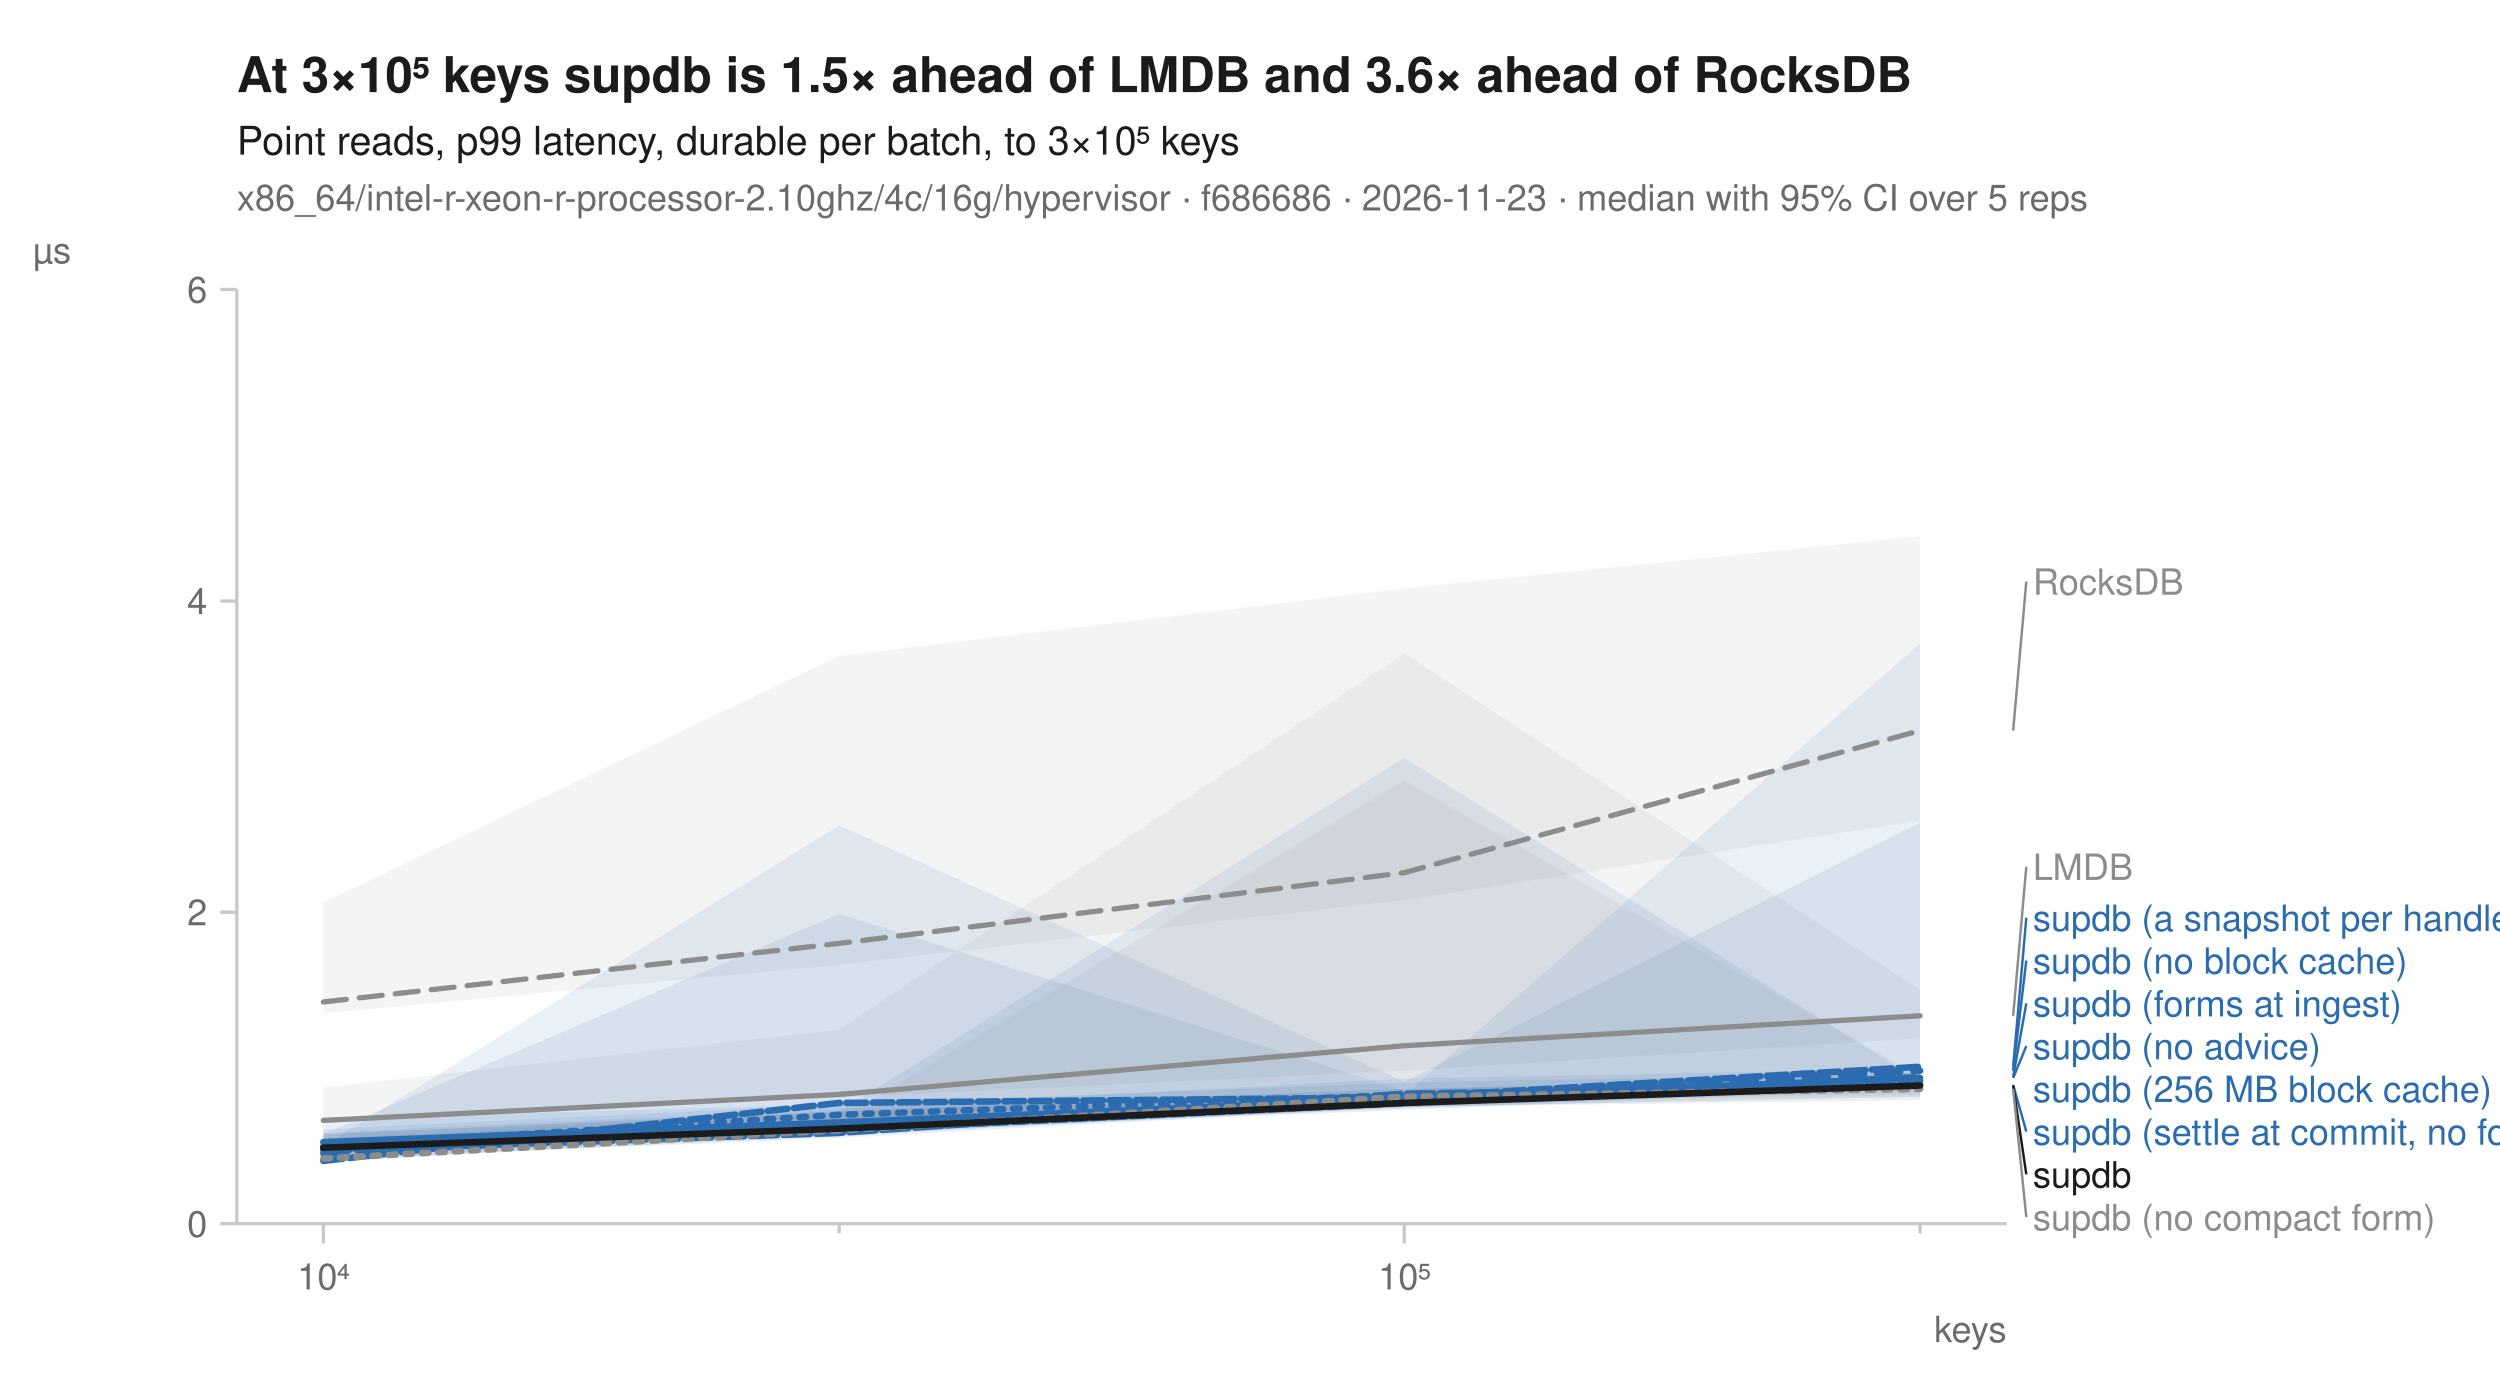
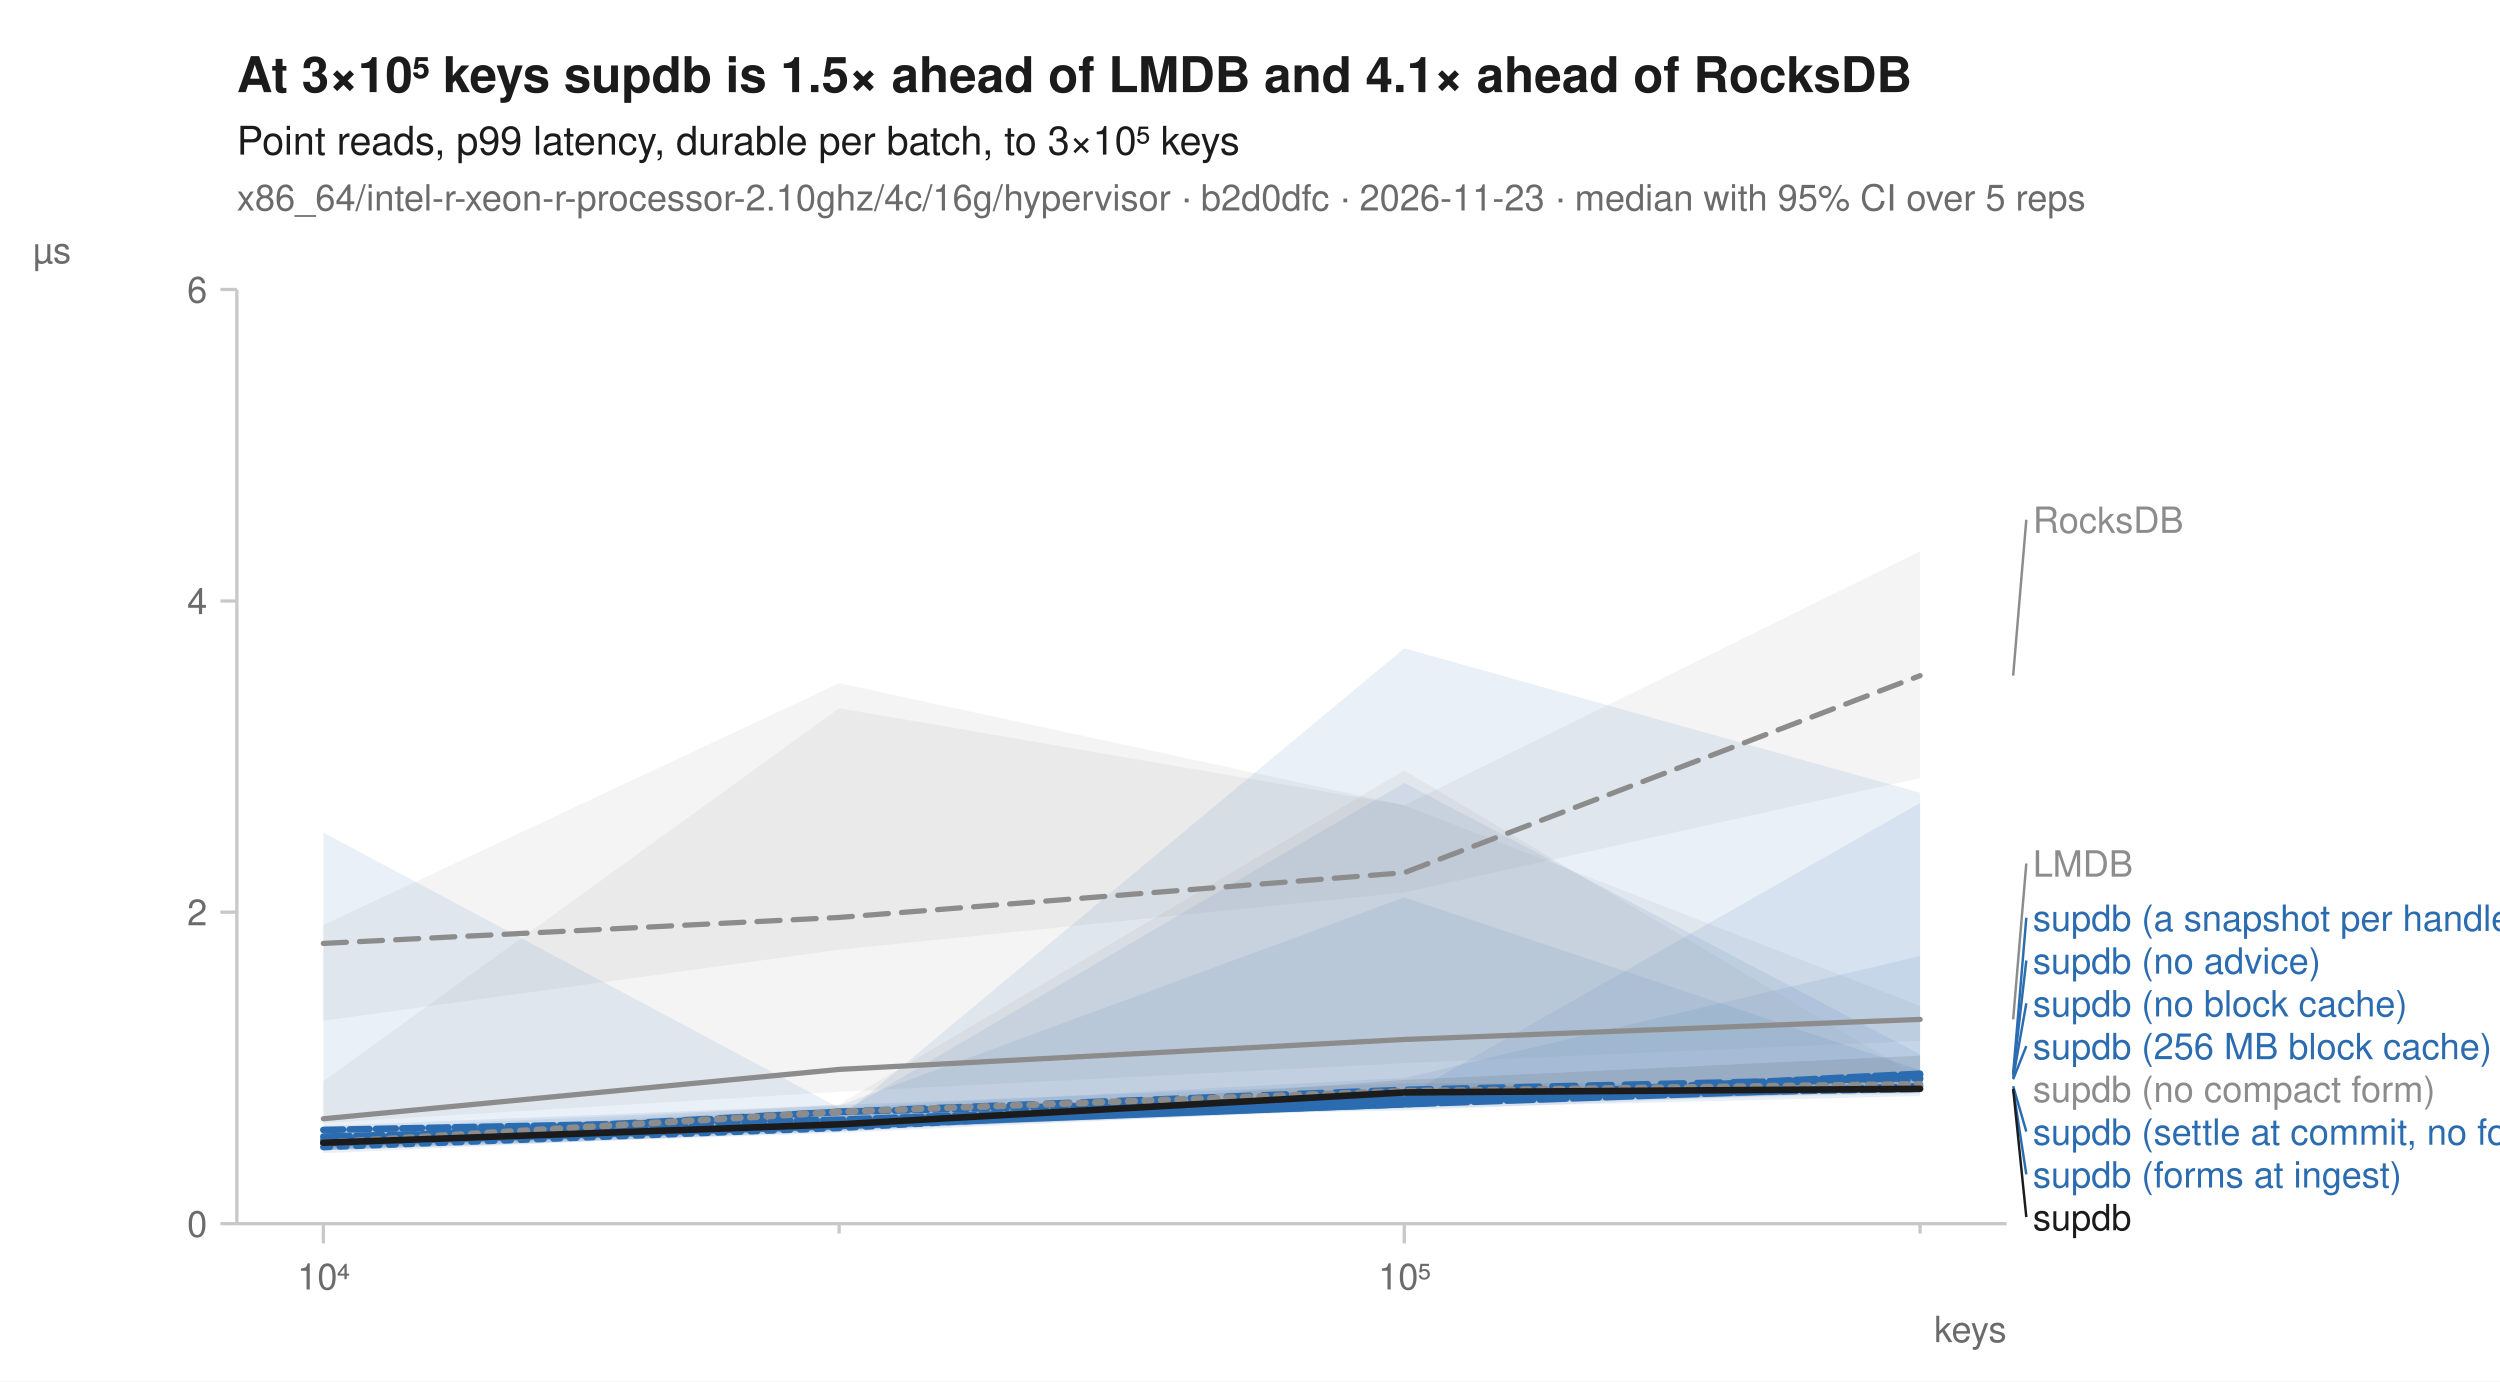
<svg xmlns="http://www.w3.org/2000/svg" width="760" height="420" viewBox="0 0 760 420" font-family="-apple-system, BlinkMacSystemFont, 'Segoe UI', Helvetica, Arial, sans-serif" fill="#1b1b1b">
  <rect width="760" height="420" fill="white" />
-   <text x="72" y="28" font-size="15" font-weight="600">At 3×10⁵ keys supdb is 1.5× ahead of LMDB and 3.6× ahead of RocksDB</text>
+   <text x="72" y="28" font-size="15" font-weight="600">At 3×10⁵ keys supdb is 1.5× ahead of LMDB and 4.1× ahead of RocksDB</text>
  <text x="72" y="47" font-size="12">Point reads, p99 latency, durable per batch, to 3×10⁵ keys</text>
-   <text x="72" y="64" font-size="11" fill="#6b6b6b">x86_64/intel-r-xeon-r-processor-2.10ghz/4c/16g/hypervisor · f686686 · 2026-11-23 · median with 95% CI over 5 reps</text>
+   <text x="72" y="64" font-size="11" fill="#6b6b6b">x86_64/intel-r-xeon-r-processor-2.10ghz/4c/16g/hypervisor · b2d0dfc · 2026-11-23 · median with 95% CI over 5 reps</text>
  <line x1="72" y1="372" x2="610" y2="372" stroke="#c8c8c8" stroke-width="1" />
  <line x1="72" y1="88" x2="72" y2="372" stroke="#c8c8c8" stroke-width="1" />
  <line x1="98.3" y1="372" x2="98.3" y2="378" stroke="#c8c8c8" stroke-width="1" />
  <text x="98.3" y="392" font-size="11" text-anchor="middle" fill="#6b6b6b">10⁴</text>
  <line x1="255.1" y1="372" x2="255.1" y2="375" stroke="#c8c8c8" stroke-width="1" />
  <line x1="426.9" y1="372" x2="426.9" y2="378" stroke="#c8c8c8" stroke-width="1" />
  <text x="426.9" y="392" font-size="11" text-anchor="middle" fill="#6b6b6b">10⁵</text>
  <line x1="583.7" y1="372" x2="583.7" y2="375" stroke="#c8c8c8" stroke-width="1" />
  <text x="610" y="408" font-size="11" text-anchor="end" fill="#6b6b6b">keys</text>
  <line x1="67" y1="372.0" x2="72" y2="372.0" stroke="#c8c8c8" stroke-width="1" />
  <text x="63" y="376.0" font-size="11" text-anchor="end" fill="#6b6b6b">0</text>
  <line x1="67" y1="277.3" x2="72" y2="277.3" stroke="#c8c8c8" stroke-width="1" />
  <text x="63" y="281.3" font-size="11" text-anchor="end" fill="#6b6b6b">2</text>
  <line x1="67" y1="182.7" x2="72" y2="182.7" stroke="#c8c8c8" stroke-width="1" />
  <text x="63" y="186.7" font-size="11" text-anchor="end" fill="#6b6b6b">4</text>
  <line x1="67" y1="88.0" x2="72" y2="88.0" stroke="#c8c8c8" stroke-width="1" />
  <text x="63" y="92.0" font-size="11" text-anchor="end" fill="#6b6b6b">6</text>
  <text x="10" y="80" font-size="11" text-anchor="start" fill="#6b6b6b">µs</text>
-   <path d="M98.3,274.4 L255.1,199.4 L426.9,178.9 L583.7,163.0 L583.7,249.4 L426.9,273.6 L255.1,293.3 L98.3,308.1 Z" fill="#8c8c8c" fill-opacity="0.10" />
-   <path d="M98.3,330.6 L255.1,313.0 L426.9,198.6 L583.7,300.9 L583.7,315.6 L426.9,325.5 L255.1,333.6 L98.3,341.4 Z" fill="#8c8c8c" fill-opacity="0.10" />
-   <path d="M98.3,343.3 L255.1,335.7 L426.9,329.1 L583.7,326.2 L583.7,331.0 L426.9,335.7 L255.1,345.4 L98.3,352.5 Z" fill="#2b6cb0" fill-opacity="0.10" />
-   <path d="M98.3,340.1 L255.1,335.7 L426.9,333.0 L583.7,195.6 L583.7,330.6 L426.9,337.0 L255.1,344.0 L98.3,351.3 Z" fill="#2b6cb0" fill-opacity="0.10" />
-   <path d="M98.3,344.8 L255.1,277.8 L426.9,331.5 L583.7,325.9 L583.7,331.0 L426.9,337.4 L255.1,344.4 L98.3,349.7 Z" fill="#2b6cb0" fill-opacity="0.10" />
-   <path d="M98.3,348.4 L255.1,250.9 L426.9,328.9 L583.7,250.1 L583.7,332.3 L426.9,334.6 L255.1,343.6 L98.3,353.4 Z" fill="#2b6cb0" fill-opacity="0.10" />
-   <path d="M98.3,346.1 L255.1,338.0 L426.9,230.4 L583.7,328.7 L583.7,334.4 L426.9,336.5 L255.1,345.9 L98.3,352.4 Z" fill="#2b6cb0" fill-opacity="0.10" />
-   <path d="M98.3,344.4 L255.1,337.0 L426.9,327.9 L583.7,324.9 L583.7,330.4 L426.9,336.5 L255.1,345.0 L98.3,349.9 Z" fill="#2b6cb0" fill-opacity="0.10" />
-   <path d="M98.3,346.7 L255.1,340.2 L426.9,237.2 L583.7,327.4 L583.7,332.9 L426.9,334.9 L255.1,344.8 L98.3,353.2 Z" fill="#8c8c8c" fill-opacity="0.10" />
-   <path d="M98.3,344.8 L255.1,337.8 L426.9,331.0 L583.7,327.6 L583.7,333.4 L426.9,336.5 L255.1,344.4 L98.3,351.1 Z" fill="#1b1b1b" fill-opacity="0.10" />
-   <path d="M98.3,304.6 L255.1,286.8 L426.9,265.3 L583.7,222.1 " fill="none" stroke="#8c8c8c" stroke-width="1.6" stroke-linejoin="round" stroke-linecap="round" stroke-dasharray="7,4" />
-   <path d="M98.3,340.6 L255.1,332.7 L426.9,317.9 L583.7,308.8 " fill="none" stroke="#8c8c8c" stroke-width="1.6" stroke-linejoin="round" stroke-linecap="round" />
-   <path d="M98.3,348.5 L255.1,338.9 L426.9,332.9 L583.7,328.7 " fill="none" stroke="#2b6cb0" stroke-width="2" stroke-linejoin="round" stroke-linecap="round" stroke-dasharray="2,3" />
-   <path d="M98.3,350.7 L255.1,342.5 L426.9,335.1 L583.7,325.5 " fill="none" stroke="#2b6cb0" stroke-width="2" stroke-linejoin="round" stroke-linecap="round" stroke-dasharray="7,4" />
-   <path d="M98.3,347.2 L255.1,341.2 L426.9,334.0 L583.7,327.7 " fill="none" stroke="#2b6cb0" stroke-width="2" stroke-linejoin="round" stroke-linecap="round" />
-   <path d="M98.3,352.9 L255.1,335.3 L426.9,333.6 L583.7,324.3 " fill="none" stroke="#2b6cb0" stroke-width="2" stroke-linejoin="round" stroke-linecap="round" stroke-dasharray="6,2" />
-   <path d="M98.3,349.8 L255.1,344.4 L426.9,332.5 L583.7,329.8 " fill="none" stroke="#2b6cb0" stroke-width="2" stroke-linejoin="round" stroke-linecap="round" stroke-dasharray="8,2" />
-   <path d="M98.3,349.2 L255.1,343.6 L426.9,335.3 L583.7,327.4 " fill="none" stroke="#2b6cb0" stroke-width="2" stroke-linejoin="round" stroke-linecap="round" stroke-dasharray="4,2" />
-   <path d="M98.3,352.2 L255.1,343.6 L426.9,333.4 L583.7,331.0 " fill="none" stroke="#8c8c8c" stroke-width="2" stroke-linejoin="round" stroke-linecap="round" stroke-dasharray="2,3" />
-   <path d="M98.3,348.9 L255.1,343.1 L426.9,335.3 L583.7,330.0 " fill="none" stroke="#1b1b1b" stroke-width="2" stroke-linejoin="round" stroke-linecap="round" />
-   <line x1="612.0" y1="222.1" x2="616.0" y2="176.8" stroke="#8c8c8c" stroke-width="0.75" />
-   <text x="618.0" y="180.8" font-size="11" fill="#8c8c8c">RocksDB</text>
-   <line x1="612.0" y1="308.8" x2="616.0" y2="263.5" stroke="#8c8c8c" stroke-width="0.75" />
-   <text x="618.0" y="267.5" font-size="11" fill="#8c8c8c">LMDB</text>
-   <line x1="612.0" y1="324.3" x2="616.0" y2="279.0" stroke="#2b6cb0" stroke-width="0.75" />
+   <path d="M98.3,281.2 L255.1,207.7 L426.9,244.8 L583.7,167.6 L583.7,236.5 L426.9,271.3 L255.1,288.7 L98.3,310.3 Z" fill="#8c8c8c" fill-opacity="0.10" />
+   <path d="M98.3,328.7 L255.1,215.3 L426.9,244.8 L583.7,305.8 L583.7,316.4 L426.9,323.2 L255.1,331.9 L98.3,341.4 Z" fill="#8c8c8c" fill-opacity="0.10" />
+   <path d="M98.3,343.3 L255.1,338.7 L426.9,238.0 L583.7,320.5 L583.7,331.2 L426.9,335.7 L255.1,344.0 L98.3,349.8 Z" fill="#2b6cb0" fill-opacity="0.10" />
+   <path d="M98.3,345.2 L255.1,336.8 L426.9,327.7 L583.7,290.6 L583.7,329.6 L426.9,332.5 L255.1,341.6 L98.3,348.5 Z" fill="#2b6cb0" fill-opacity="0.10" />
+   <path d="M98.3,346.7 L255.1,340.1 L426.9,197.1 L583.7,241.0 L583.7,329.6 L426.9,336.5 L255.1,344.4 L98.3,349.7 Z" fill="#2b6cb0" fill-opacity="0.10" />
+   <path d="M98.3,253.1 L255.1,336.8 L426.9,333.4 L583.7,244.1 L583.7,332.3 L426.9,334.9 L255.1,343.8 L98.3,349.7 Z" fill="#2b6cb0" fill-opacity="0.10" />
+   <path d="M98.3,342.3 L255.1,335.9 L426.9,329.3 L583.7,329.4 L583.7,333.2 L426.9,337.0 L255.1,343.6 L98.3,350.6 Z" fill="#2b6cb0" fill-opacity="0.10" />
+   <path d="M98.3,343.3 L255.1,336.1 L426.9,272.8 L583.7,325.3 L583.7,331.3 L426.9,337.6 L255.1,340.2 L98.3,349.7 Z" fill="#2b6cb0" fill-opacity="0.10" />
+   <path d="M98.3,345.4 L255.1,335.7 L426.9,234.2 L583.7,327.7 L583.7,332.5 L426.9,335.7 L255.1,342.7 L98.3,349.6 Z" fill="#8c8c8c" fill-opacity="0.10" />
+   <path d="M98.3,346.3 L255.1,340.6 L426.9,328.3 L583.7,320.9 L583.7,331.5 L426.9,336.6 L255.1,343.3 L98.3,349.3 Z" fill="#1b1b1b" fill-opacity="0.10" />
+   <path d="M98.3,286.8 L255.1,278.9 L426.9,265.3 L583.7,205.4 " fill="none" stroke="#8c8c8c" stroke-width="1.6" stroke-linejoin="round" stroke-linecap="round" stroke-dasharray="7,4" />
+   <path d="M98.3,340.1 L255.1,325.1 L426.9,316.0 L583.7,309.9 " fill="none" stroke="#8c8c8c" stroke-width="1.6" stroke-linejoin="round" stroke-linecap="round" />
+   <path d="M98.3,348.7 L255.1,342.9 L426.9,333.6 L583.7,328.1 " fill="none" stroke="#2b6cb0" stroke-width="2" stroke-linejoin="round" stroke-linecap="round" stroke-dasharray="2,3" />
+   <path d="M98.3,346.5 L255.1,338.0 L426.9,331.3 L583.7,327.7 " fill="none" stroke="#2b6cb0" stroke-width="2" stroke-linejoin="round" stroke-linecap="round" stroke-dasharray="7,4" />
+   <path d="M98.3,347.6 L255.1,342.3 L426.9,335.7 L583.7,326.8 " fill="none" stroke="#2b6cb0" stroke-width="2" stroke-linejoin="round" stroke-linecap="round" />
+   <path d="M98.3,343.5 L255.1,340.4 L426.9,334.4 L583.7,326.4 " fill="none" stroke="#2b6cb0" stroke-width="2" stroke-linejoin="round" stroke-linecap="round" stroke-dasharray="6,2" />
+   <path d="M98.3,345.5 L255.1,341.9 L426.9,335.7 L583.7,330.2 " fill="none" stroke="#2b6cb0" stroke-width="2" stroke-linejoin="round" stroke-linecap="round" stroke-dasharray="8,2" />
+   <path d="M98.3,347.1 L255.1,338.0 L426.9,333.8 L583.7,331.0 " fill="none" stroke="#2b6cb0" stroke-width="2" stroke-linejoin="round" stroke-linecap="round" stroke-dasharray="4,2" />
+   <path d="M98.3,347.4 L255.1,338.0 L426.9,331.7 L583.7,329.6 " fill="none" stroke="#8c8c8c" stroke-width="2" stroke-linejoin="round" stroke-linecap="round" stroke-dasharray="2,3" />
+   <path d="M98.3,347.4 L255.1,341.8 L426.9,332.1 L583.7,331.0 " fill="none" stroke="#1b1b1b" stroke-width="2" stroke-linejoin="round" stroke-linecap="round" />
+   <line x1="612.0" y1="205.4" x2="616.0" y2="158.0" stroke="#8c8c8c" stroke-width="0.75" />
+   <text x="618.0" y="162.0" font-size="11" fill="#8c8c8c">RocksDB</text>
+   <line x1="612.0" y1="309.9" x2="616.0" y2="262.5" stroke="#8c8c8c" stroke-width="0.75" />
+   <text x="618.0" y="266.5" font-size="11" fill="#8c8c8c">LMDB</text>
+   <line x1="612.0" y1="326.4" x2="616.0" y2="279.0" stroke="#2b6cb0" stroke-width="0.75" />
  <text x="618.0" y="283.0" font-size="11" fill="#2b6cb0">supdb (a snapshot per handle)</text>
-   <line x1="612.0" y1="325.5" x2="616.0" y2="292.0" stroke="#2b6cb0" stroke-width="0.75" />
-   <text x="618.0" y="296.0" font-size="11" fill="#2b6cb0">supdb (no block cache)</text>
-   <line x1="612.0" y1="327.4" x2="616.0" y2="305.0" stroke="#2b6cb0" stroke-width="0.75" />
-   <text x="618.0" y="309.0" font-size="11" fill="#2b6cb0">supdb (forms at ingest)</text>
-   <line x1="612.0" y1="327.7" x2="616.0" y2="318.0" stroke="#2b6cb0" stroke-width="0.75" />
-   <text x="618.0" y="322.0" font-size="11" fill="#2b6cb0">supdb (no advice)</text>
-   <text x="618.0" y="335.0" font-size="11" fill="#2b6cb0">supdb (256 MB block cache)</text>
-   <line x1="612.0" y1="329.8" x2="616.0" y2="344.0" stroke="#2b6cb0" stroke-width="0.75" />
+   <line x1="612.0" y1="326.8" x2="616.0" y2="292.0" stroke="#2b6cb0" stroke-width="0.75" />
+   <text x="618.0" y="296.0" font-size="11" fill="#2b6cb0">supdb (no advice)</text>
+   <line x1="612.0" y1="327.7" x2="616.0" y2="305.0" stroke="#2b6cb0" stroke-width="0.75" />
+   <text x="618.0" y="309.0" font-size="11" fill="#2b6cb0">supdb (no block cache)</text>
+   <line x1="612.0" y1="328.1" x2="616.0" y2="318.0" stroke="#2b6cb0" stroke-width="0.75" />
+   <text x="618.0" y="322.0" font-size="11" fill="#2b6cb0">supdb (256 MB block cache)</text>
+   <text x="618.0" y="335.0" font-size="11" fill="#8c8c8c">supdb (no compact form)</text>
+   <line x1="612.0" y1="330.2" x2="616.0" y2="344.0" stroke="#2b6cb0" stroke-width="0.75" />
  <text x="618.0" y="348.0" font-size="11" fill="#2b6cb0">supdb (settle at commit, no forms)</text>
-   <line x1="612.0" y1="330.0" x2="616.0" y2="357.0" stroke="#1b1b1b" stroke-width="0.75" />
-   <text x="618.0" y="361.0" font-size="11" fill="#1b1b1b">supdb</text>
-   <line x1="612.0" y1="331.0" x2="616.0" y2="370.0" stroke="#8c8c8c" stroke-width="0.75" />
-   <text x="618.0" y="374.0" font-size="11" fill="#8c8c8c">supdb (no compact form)</text>
+   <line x1="612.0" y1="331.0" x2="616.0" y2="357.0" stroke="#2b6cb0" stroke-width="0.75" />
+   <text x="618.0" y="361.0" font-size="11" fill="#2b6cb0">supdb (forms at ingest)</text>
+   <line x1="612.0" y1="331.0" x2="616.0" y2="370.0" stroke="#1b1b1b" stroke-width="0.75" />
+   <text x="618.0" y="374.0" font-size="11" fill="#1b1b1b">supdb</text>
</svg>
